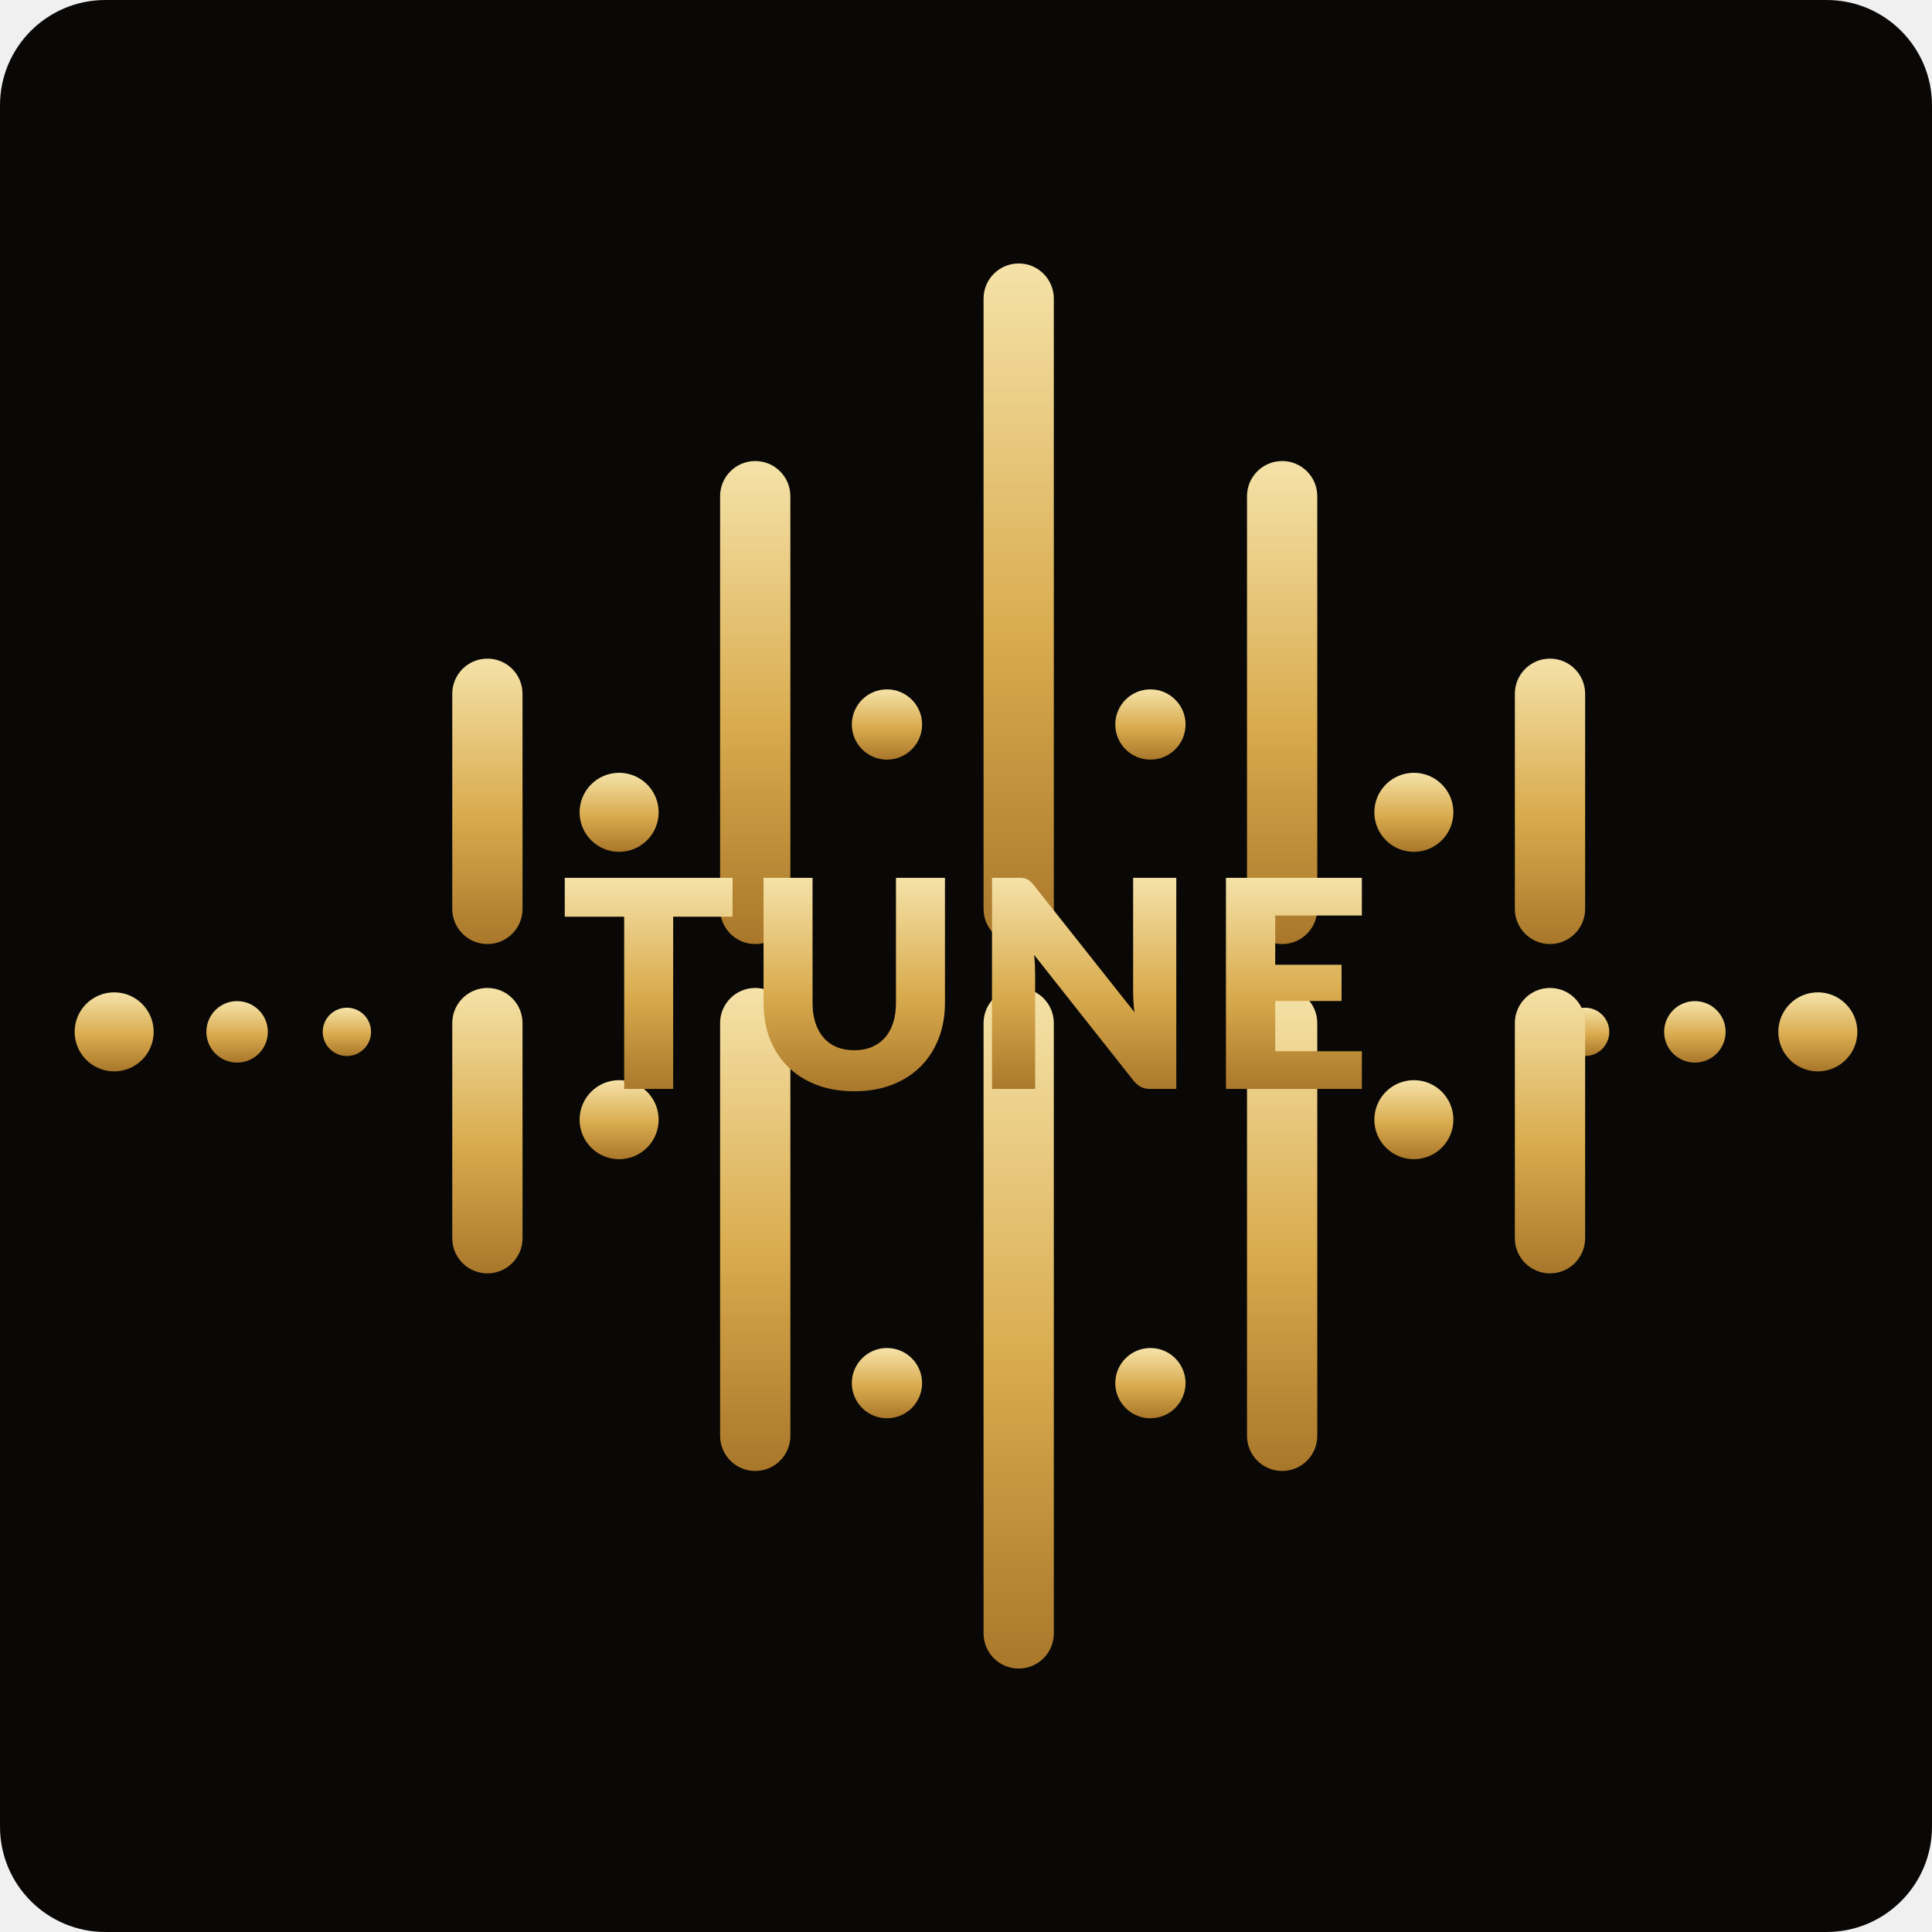
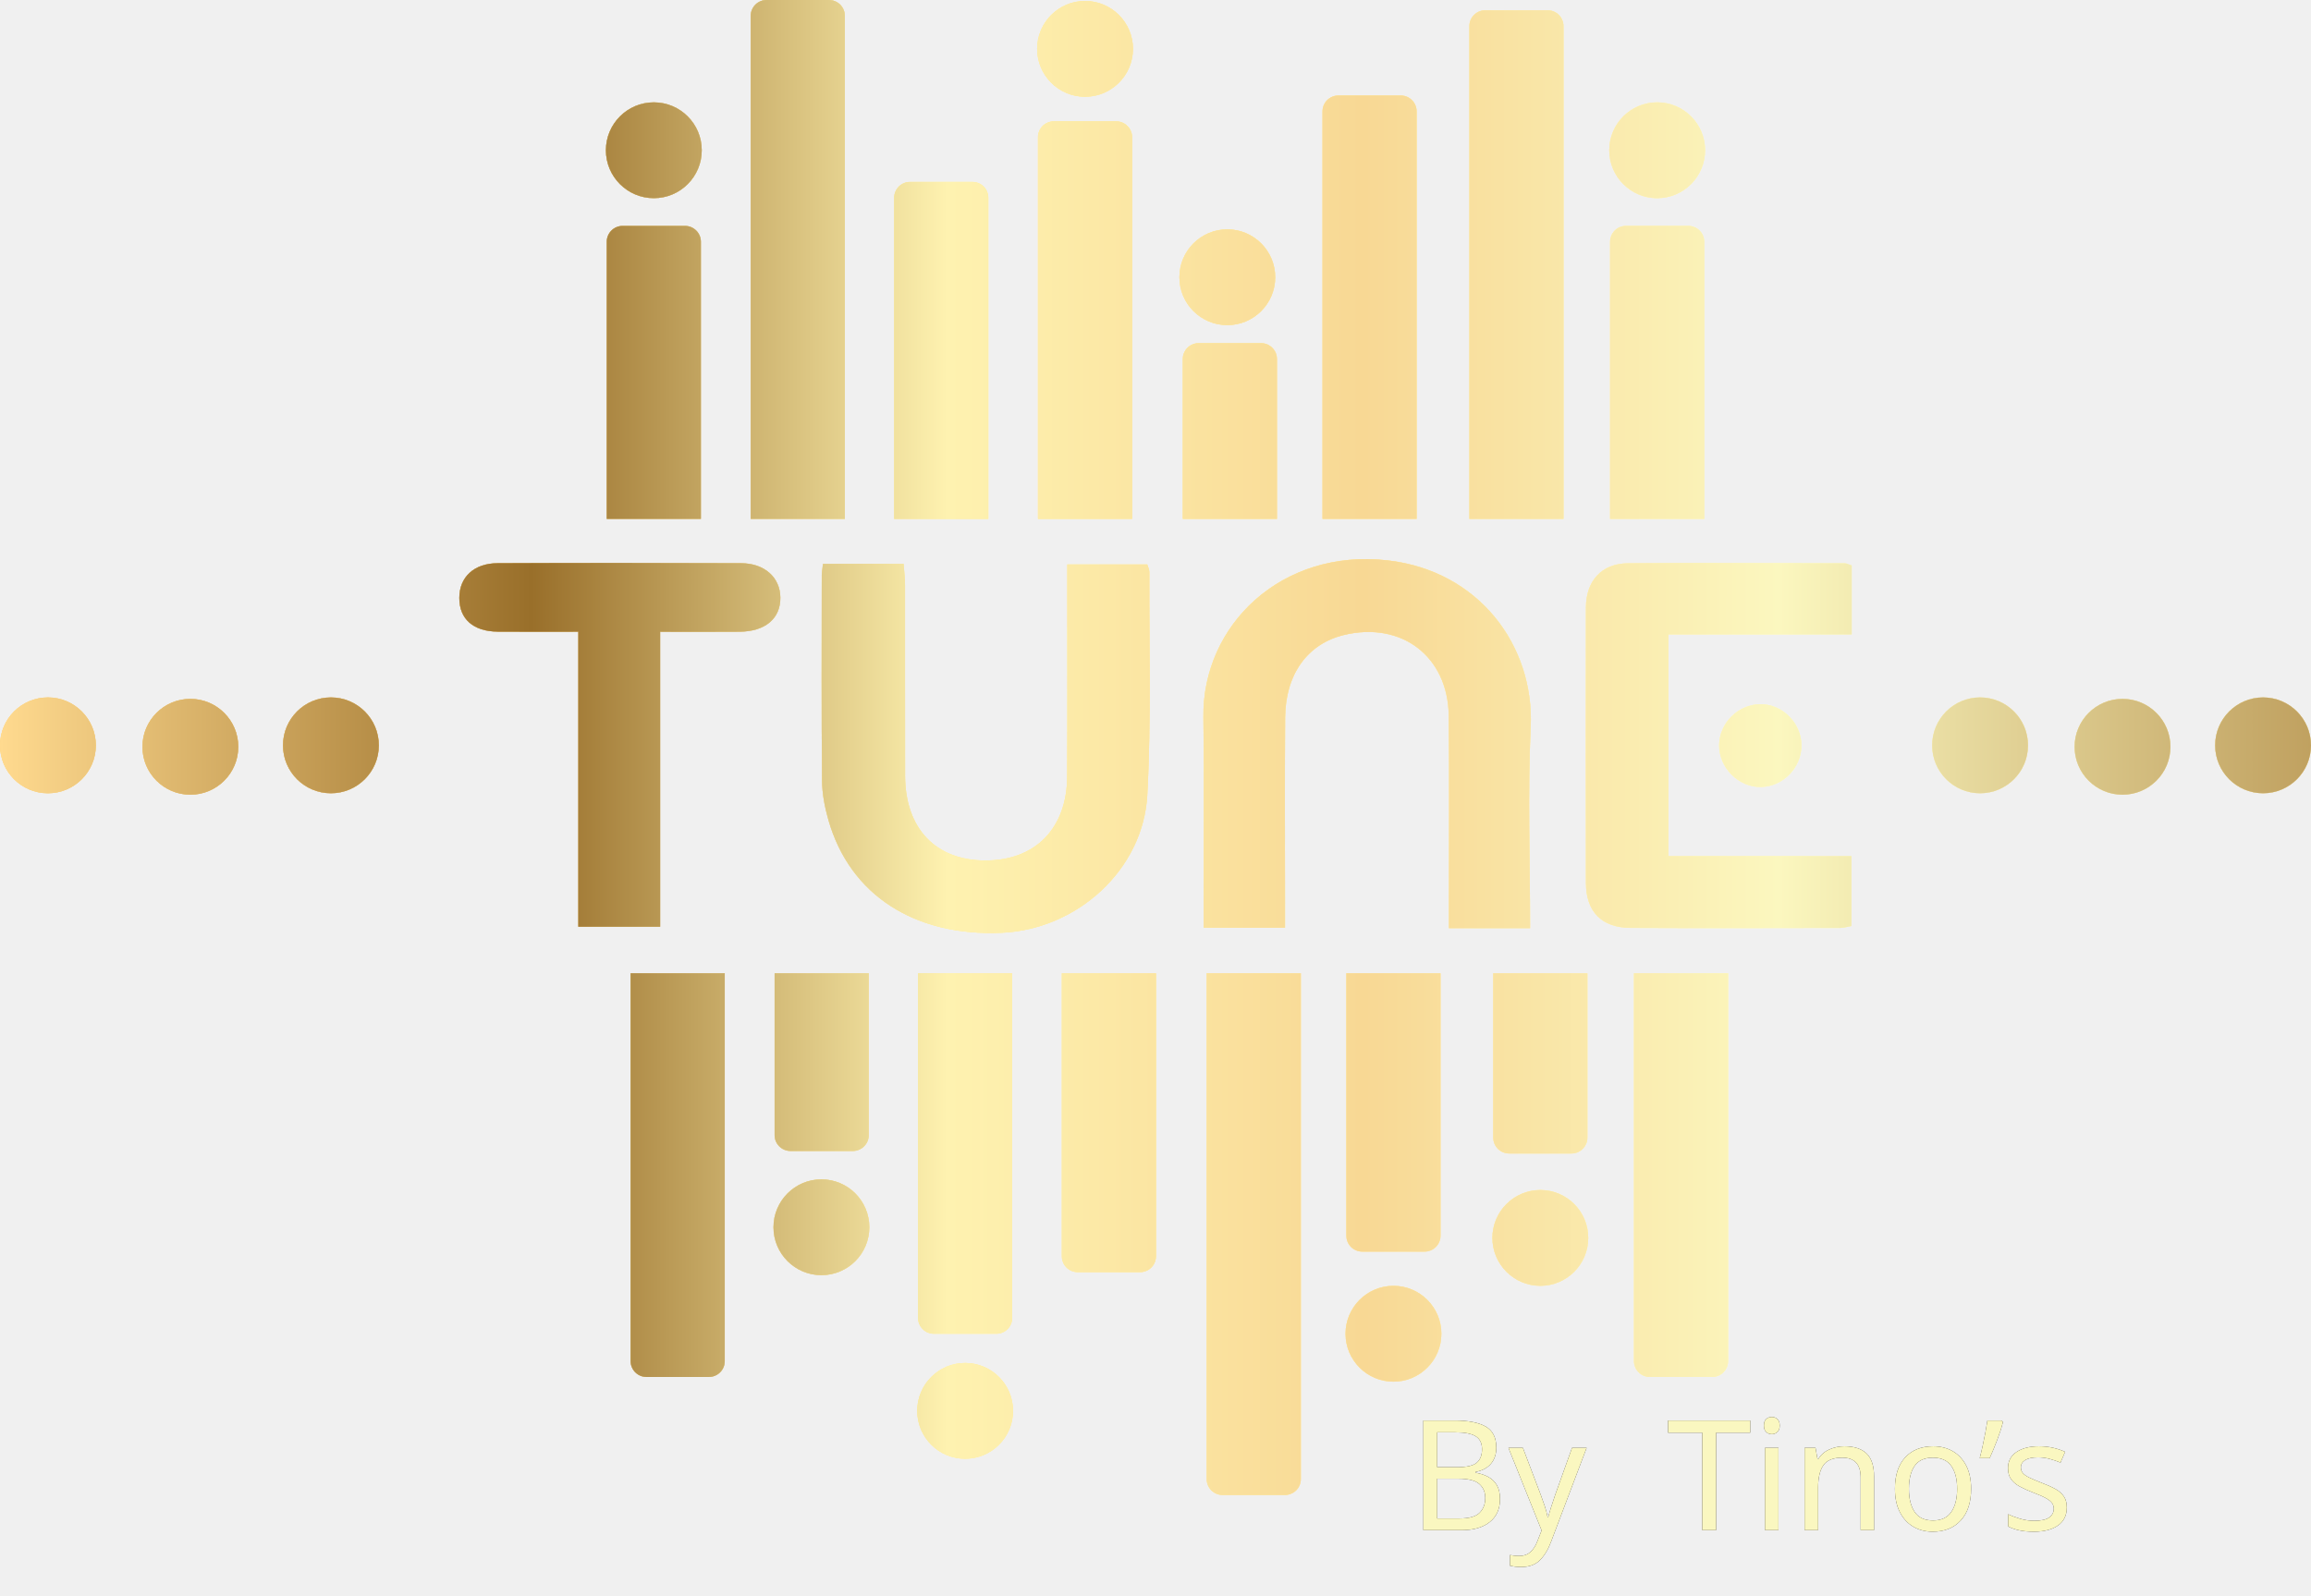
- <svg xmlns="http://www.w3.org/2000/svg" viewBox="0 0 440 440">
+ <svg xmlns="http://www.w3.org/2000/svg" id="Layer_1" data-name="Layer 1" viewBox="0 0 1704.57 1177.42">
  <defs>
-     <linearGradient id="gold" x1="0" y1="0" x2="0" y2="1">
-       <stop offset="0%" stop-color="#f5e2a8" />
-       <stop offset="55%" stop-color="#d9ab4e" />
-       <stop offset="100%" stop-color="#a9772a" />
+     <style>
+       .cls-1 {
+         fill: url(#linear-gradient);
+       }
+ 
+       .cls-1, .cls-2, .cls-3 {
+         stroke-width: 0px;
+       }
+ 
+       .cls-4 {
+         fill: #faf7c0;
+       }
+ 
+       .cls-4, .cls-5 {
+         font-family: PhotographSignature, 'Photograph Signature';
+         font-size: 113.3px;
+       }
+ 
+       .cls-5 {
+         fill: #231f20;
+       }
+ 
+       .cls-2 {
+         fill: #fff;
+       }
+ 
+       .cls-3 {
+         fill: url(#linear-gradient-2);
+       }
+     </style>
+     <linearGradient id="linear-gradient" x1="0" y1="551.49" x2="1704.57" y2="551.49" gradientUnits="userSpaceOnUse">
+       <stop offset="0" stop-color="#fdecab" />
+       <stop offset="0" stop-color="#ffda8f" />
+       <stop offset=".23" stop-color="#996f2a" />
+       <stop offset=".41" stop-color="#fef2b0" />
+       <stop offset=".59" stop-color="#f8d894" />
+       <stop offset=".77" stop-color="#fbf7bf" />
+       <stop offset="1" stop-color="#c0a160" />
+     </linearGradient>
+     <linearGradient id="linear-gradient-2" x1="0" y1="551.49" x2="1704.57" y2="551.49" gradientUnits="userSpaceOnUse">
+       <stop offset="0" stop-color="#fcf7bd" />
+       <stop offset="0" stop-color="#fad483" />
+       <stop offset=".23" stop-color="#f0cc80" />
+       <stop offset=".41" stop-color="#fdeba7" />
+       <stop offset=".59" stop-color="#feeba6" />
+       <stop offset=".77" stop-color="#fcf8cb" />
+       <stop offset="1" stop-color="#fdecab" />
    </linearGradient>
  </defs>
-   <rect width="440" height="440" rx="24" fill="#0a0806" />
-   <circle cx="26" cy="235" r="9" fill="url(#gold)" />
-   <circle cx="54" cy="235" r="7" fill="url(#gold)" />
-   <circle cx="79" cy="235" r="5.5" fill="url(#gold)" />
-   <circle cx="414" cy="235" r="9" fill="url(#gold)" />
-   <circle cx="386" cy="235" r="7" fill="url(#gold)" />
-   <circle cx="361" cy="235" r="5.5" fill="url(#gold)" />
-   <rect x="103" y="150" width="16" height="65" rx="8" fill="url(#gold)" />
-   <circle cx="141" cy="185" r="9" fill="url(#gold)" />
-   <rect x="164" y="105" width="16" height="110" rx="8" fill="url(#gold)" />
-   <circle cx="202" cy="165" r="8" fill="url(#gold)" />
-   <rect x="224" y="60" width="16" height="155" rx="8" fill="url(#gold)" />
-   <circle cx="262" cy="165" r="8" fill="url(#gold)" />
-   <rect x="284" y="105" width="16" height="110" rx="8" fill="url(#gold)" />
-   <circle cx="322" cy="185" r="9" fill="url(#gold)" />
-   <rect x="345" y="150" width="16" height="65" rx="8" fill="url(#gold)" />
-   <rect x="103" y="225" width="16" height="65" rx="8" fill="url(#gold)" />
-   <circle cx="141" cy="255" r="9" fill="url(#gold)" />
-   <rect x="164" y="225" width="16" height="110" rx="8" fill="url(#gold)" />
-   <circle cx="202" cy="315" r="8" fill="url(#gold)" />
-   <rect x="224" y="225" width="16" height="155" rx="8" fill="url(#gold)" />
-   <circle cx="262" cy="315" r="8" fill="url(#gold)" />
-   <rect x="284" y="225" width="16" height="110" rx="8" fill="url(#gold)" />
-   <circle cx="322" cy="255" r="9" fill="url(#gold)" />
-   <rect x="345" y="225" width="16" height="65" rx="8" fill="url(#gold)" />
-   <text x="220" y="248" font-family="Lato, Arial, sans-serif" font-weight="900" font-size="66" letter-spacing="2" fill="url(#gold)" text-anchor="middle">TUNE</text>
+   <g>
+     <g>
+       <g>
+         <path class="cls-2" d="M534.59,718.05h-69.45s0,286.16,0,286.16c0,6.46,5.24,11.7,11.7,11.7h46.04c6.46,0,11.7-5.24,11.7-11.7v-286.16Z" />
+         <path class="cls-2" d="M640.79,718.05h-69.45s0,119.43,0,119.43c0,6.46,5.24,11.7,11.7,11.7h46.04c6.46,0,11.7-5.24,11.7-11.7v-119.43Z" />
+         <path class="cls-2" d="M746.6,718.05h-69.45s0,254.28,0,254.28c0,6.46,5.24,11.7,11.7,11.7h46.04c6.46,0,11.7-5.24,11.7-11.7v-254.28Z" />
+         <path class="cls-2" d="M852.66,718.05h-69.45s0,208.82,0,208.82c0,6.46,5.24,11.7,11.7,11.7h46.04c6.46,0,11.7-5.24,11.7-11.7v-208.82Z" />
+         <path class="cls-2" d="M959.49,718.05h-69.45s0,373.23,0,373.23c0,6.46,5.24,11.7,11.7,11.7h46.04c6.46,0,11.7-5.24,11.7-11.7v-373.23Z" />
+         <path class="cls-2" d="M1062.52,718.05h-69.45s0,193.67,0,193.67c0,6.46,5.24,11.7,11.7,11.7h46.04c6.46,0,11.7-5.24,11.7-11.7v-193.67Z" />
+         <path class="cls-2" d="M1170.86,718.05h-69.45s0,121.29,0,121.29c0,6.46,5.24,11.7,11.7,11.7h46.04c6.46,0,11.7-5.24,11.7-11.7v-121.29Z" />
+         <path class="cls-2" d="M1274.65,718.05h-69.45s0,286.16,0,286.16c0,6.46,5.24,11.7,11.7,11.7h46.04c6.46,0,11.7-5.24,11.7-11.7v-286.16Z" />
+         <circle class="cls-2" cx="605.87" cy="905.46" r="35.35" />
+         <circle class="cls-2" cx="711.87" cy="1040.92" r="35.35" />
+         <circle class="cls-2" cx="1027.8" cy="984.03" r="35.35" />
+         <circle class="cls-2" cx="1136.13" cy="913.32" r="35.35" />
+       </g>
+       <g>
+         <path class="cls-2" d="M516.98,382.84h-69.45s0-204.47,0-204.47c0-6.46,5.24-11.7,11.7-11.7h46.04c6.46,0,11.7,5.24,11.7,11.7v204.47Z" />
+         <path class="cls-2" d="M623.17,382.84h-69.45s0-371.14,0-371.14c0-6.46,5.24-11.7,11.7-11.7h46.04c6.46,0,11.7,5.24,11.7,11.7v371.14Z" />
+         <path class="cls-2" d="M728.98,382.84h-69.45s0-236.92,0-236.92c0-6.46,5.24-11.7,11.7-11.7h46.04c6.46,0,11.7,5.24,11.7,11.7v236.92Z" />
+         <path class="cls-2" d="M835.05,382.84h-69.45s0-281.62,0-281.62c0-6.46,5.24-11.7,11.7-11.7h46.04c6.46,0,11.7,5.24,11.7,11.7v281.62Z" />
+         <path class="cls-2" d="M941.87,382.84h-69.45s0-117.97,0-117.97c0-6.46,5.24-11.7,11.7-11.7h46.04c6.46,0,11.7,5.24,11.7,11.7v117.97Z" />
+         <path class="cls-2" d="M1044.91,382.84h-69.45s0-300.68,0-300.68c0-6.46,5.24-11.7,11.7-11.7h46.04c6.46,0,11.7,5.24,11.7,11.7v300.68Z" />
+         <path class="cls-2" d="M1153.24,382.84h-69.45s0-363.57,0-363.57c0-6.46,5.24-11.7,11.7-11.7h46.04c6.46,0,11.7,5.24,11.7,11.7v363.57Z" />
+         <path class="cls-2" d="M1257.04,382.84h-69.45s0-204.47,0-204.47c0-6.46,5.24-11.7,11.7-11.7h46.04c6.46,0,11.7,5.24,11.7,11.7v204.47Z" />
+         <circle class="cls-2" cx="482.26" cy="110.86" r="35.35" />
+         <circle class="cls-2" cx="800.33" cy="36.05" r="35.35" />
+         <circle class="cls-2" cx="905.25" cy="204.55" r="35.35" />
+         <circle class="cls-2" cx="1222.31" cy="110.86" r="35.35" />
+       </g>
+       <g>
+         <path class="cls-2" d="M607.03,416h59.43c.38,5.21,1.08,10.36,1.09,15.5.07,46.96-.08,93.92.04,140.88.11,38.95,22.61,62.5,59.32,62.48,36.78-.02,60.04-23.73,60.24-62.04.25-46.47.08-92.93.09-139.4,0-5.32,0-10.63,0-16.98h58.95c.55,1.86,1.57,3.71,1.57,5.56-.25,54.85,1.44,109.81-1.52,164.52-2.98,55.25-51.85,99.25-107.41,101.68-64.31,2.82-112.03-28.02-127.77-83.11-2.69-9.4-4.64-19.37-4.73-29.1-.47-50.42-.24-100.84-.21-151.26,0-2.39.48-4.78.9-8.73Z" />
+         <path class="cls-2" d="M1128.58,684.8h-59.87c0-5.3,0-10.5,0-15.7,0-46.96.38-93.92-.13-140.87-.47-43.76-34.6-69.87-77.05-59.79-26.97,6.41-43.4,28.88-43.63,61.08-.32,45.97-.08,91.94-.08,137.9v17.04h-60.06c0-5.39,0-10.64,0-15.9,0-46.46.52-92.93-.15-139.38-.98-67.77,57.5-124.67,135.92-115.75,67.35,7.66,108.28,63.02,105.51,122.91-2.26,48.8-.46,97.78-.46,148.45Z" />
+         <path class="cls-2" d="M1230.6,468.03v163.62h134.95v51.58c-2.91.5-5.72,1.4-8.53,1.4-51.43.08-102.86.24-154.28-.03-21.43-.11-32.92-11.95-32.96-33.23-.1-67.77-.12-135.53,0-203.3.04-19.41,11.57-32.3,30.74-32.47,53.4-.47,106.81-.09,160.21.02,1.37,0,2.73.83,5.06,1.59v50.82h-135.19Z" />
+         <path class="cls-2" d="M486.92,466.12v217.6h-60.36v-217.65c-21.11,0-40.24.13-59.36-.04-18.18-.16-28.43-9.3-28.42-24.91,0-15.23,10.71-25.52,28.29-25.6,59.83-.27,119.67-.24,179.5,0,17.44.07,28.83,10.53,29.02,25.26.2,15.49-11.04,25.12-29.98,25.29-18.72.17-37.44.04-58.7.04Z" />
+         <path class="cls-2" d="M1298.53,519.56c16.18-.07,30.1,13.88,30.19,30.25.1,16.46-13.39,30.44-29.72,30.82-16.62.38-31.24-14.28-30.99-31.07.25-16.27,14.15-29.93,30.51-30Z" />
+       </g>
+       <g>
+         <circle class="cls-2" cx="1460.49" cy="549.91" r="35.35" />
+         <circle class="cls-2" cx="1565.55" cy="550.98" r="35.35" />
+         <circle class="cls-2" cx="1669.21" cy="549.91" r="35.35" />
+       </g>
+       <g>
+         <circle class="cls-2" cx="35.35" cy="549.91" r="35.35" />
+         <circle class="cls-2" cx="140.41" cy="550.98" r="35.35" />
+         <circle class="cls-2" cx="244.08" cy="549.91" r="35.35" />
+       </g>
+     </g>
+     <g>
+       <g>
+         <path class="cls-1" d="M534.59,718.05h-69.45s0,286.16,0,286.16c0,6.46,5.24,11.7,11.7,11.7h46.04c6.46,0,11.7-5.24,11.7-11.7v-286.16Z" />
+         <path class="cls-1" d="M640.79,718.05h-69.45s0,119.43,0,119.43c0,6.46,5.24,11.7,11.7,11.7h46.04c6.46,0,11.7-5.24,11.7-11.7v-119.43Z" />
+         <path class="cls-1" d="M746.6,718.05h-69.45s0,254.28,0,254.28c0,6.46,5.24,11.7,11.7,11.7h46.04c6.46,0,11.7-5.24,11.7-11.7v-254.28Z" />
+         <path class="cls-1" d="M852.66,718.05h-69.45s0,208.82,0,208.82c0,6.46,5.24,11.7,11.7,11.7h46.04c6.46,0,11.7-5.24,11.7-11.7v-208.82Z" />
+         <path class="cls-1" d="M959.49,718.05h-69.45s0,373.23,0,373.23c0,6.46,5.24,11.7,11.7,11.7h46.04c6.46,0,11.7-5.24,11.7-11.7v-373.23Z" />
+         <path class="cls-1" d="M1062.52,718.05h-69.45s0,193.67,0,193.67c0,6.46,5.24,11.7,11.7,11.7h46.04c6.46,0,11.7-5.24,11.7-11.7v-193.67Z" />
+         <path class="cls-1" d="M1170.86,718.05h-69.45s0,121.29,0,121.29c0,6.46,5.24,11.7,11.7,11.7h46.04c6.46,0,11.7-5.24,11.7-11.7v-121.29Z" />
+         <path class="cls-1" d="M1274.65,718.05h-69.45s0,286.16,0,286.16c0,6.46,5.24,11.7,11.7,11.7h46.04c6.46,0,11.7-5.24,11.7-11.7v-286.16Z" />
+         <circle class="cls-1" cx="605.87" cy="905.46" r="35.35" />
+         <circle class="cls-1" cx="711.87" cy="1040.92" r="35.35" />
+         <circle class="cls-1" cx="1027.8" cy="984.03" r="35.35" />
+         <circle class="cls-1" cx="1136.13" cy="913.32" r="35.35" />
+       </g>
+       <g>
+         <path class="cls-1" d="M516.98,382.84h-69.45s0-204.47,0-204.47c0-6.46,5.24-11.7,11.7-11.7h46.04c6.46,0,11.7,5.24,11.7,11.7v204.47Z" />
+         <path class="cls-1" d="M623.17,382.84h-69.45s0-371.14,0-371.14c0-6.46,5.24-11.7,11.7-11.7h46.04c6.46,0,11.7,5.24,11.7,11.7v371.14Z" />
+         <path class="cls-1" d="M728.98,382.84h-69.45s0-236.92,0-236.92c0-6.46,5.24-11.7,11.7-11.7h46.04c6.46,0,11.7,5.24,11.7,11.7v236.92Z" />
+         <path class="cls-1" d="M835.05,382.84h-69.45s0-281.62,0-281.62c0-6.46,5.24-11.7,11.7-11.7h46.04c6.46,0,11.7,5.24,11.7,11.7v281.62Z" />
+         <path class="cls-1" d="M941.87,382.84h-69.45s0-117.97,0-117.97c0-6.46,5.24-11.7,11.7-11.7h46.04c6.46,0,11.7,5.24,11.7,11.7v117.97Z" />
+         <path class="cls-1" d="M1044.91,382.84h-69.45s0-300.68,0-300.68c0-6.46,5.24-11.7,11.7-11.7h46.04c6.46,0,11.7,5.24,11.7,11.7v300.68Z" />
+         <path class="cls-1" d="M1153.24,382.84h-69.45s0-363.57,0-363.57c0-6.46,5.24-11.7,11.7-11.7h46.04c6.46,0,11.7,5.24,11.7,11.7v363.57Z" />
+         <path class="cls-1" d="M1257.04,382.84h-69.45s0-204.47,0-204.47c0-6.46,5.24-11.7,11.7-11.7h46.04c6.46,0,11.7,5.24,11.7,11.7v204.47Z" />
+         <circle class="cls-1" cx="482.26" cy="110.86" r="35.35" />
+         <circle class="cls-1" cx="800.33" cy="36.05" r="35.35" />
+         <circle class="cls-1" cx="905.25" cy="204.55" r="35.35" />
+         <circle class="cls-1" cx="1222.31" cy="110.86" r="35.35" />
+       </g>
+       <g>
+         <path class="cls-1" d="M607.03,416h59.43c.38,5.21,1.08,10.36,1.09,15.5.07,46.96-.08,93.92.04,140.88.11,38.95,22.61,62.5,59.32,62.48,36.78-.02,60.04-23.73,60.24-62.04.25-46.47.08-92.93.09-139.4,0-5.32,0-10.63,0-16.98h58.95c.55,1.86,1.57,3.71,1.57,5.56-.25,54.85,1.44,109.81-1.52,164.52-2.98,55.25-51.85,99.25-107.41,101.68-64.31,2.82-112.03-28.02-127.77-83.11-2.69-9.4-4.64-19.37-4.73-29.1-.47-50.42-.24-100.84-.21-151.26,0-2.39.48-4.78.9-8.73Z" />
+         <path class="cls-1" d="M1128.58,684.8h-59.87c0-5.3,0-10.5,0-15.7,0-46.96.38-93.92-.13-140.87-.47-43.76-34.6-69.87-77.05-59.79-26.97,6.41-43.4,28.88-43.63,61.08-.32,45.97-.08,91.94-.08,137.9v17.04h-60.06c0-5.39,0-10.64,0-15.9,0-46.46.52-92.93-.15-139.38-.98-67.77,57.5-124.67,135.92-115.75,67.35,7.66,108.28,63.02,105.51,122.91-2.26,48.8-.46,97.78-.46,148.45Z" />
+         <path class="cls-1" d="M1230.6,468.03v163.62h134.95v51.58c-2.91.5-5.72,1.4-8.53,1.4-51.43.08-102.86.24-154.28-.03-21.43-.11-32.92-11.95-32.96-33.23-.1-67.77-.12-135.53,0-203.3.04-19.41,11.57-32.3,30.74-32.47,53.4-.47,106.81-.09,160.21.02,1.37,0,2.73.83,5.06,1.59v50.82h-135.19Z" />
+         <path class="cls-1" d="M486.92,466.12v217.6h-60.36v-217.65c-21.11,0-40.24.13-59.36-.04-18.18-.16-28.43-9.3-28.42-24.91,0-15.23,10.71-25.52,28.29-25.6,59.83-.27,119.67-.24,179.5,0,17.44.07,28.83,10.53,29.02,25.26.2,15.49-11.04,25.12-29.98,25.29-18.72.17-37.44.04-58.7.04Z" />
+         <path class="cls-1" d="M1298.53,519.56c16.18-.07,30.1,13.88,30.19,30.25.1,16.46-13.39,30.44-29.72,30.82-16.62.38-31.24-14.28-30.99-31.07.25-16.27,14.15-29.93,30.51-30Z" />
+       </g>
+       <g>
+         <circle class="cls-1" cx="1460.49" cy="549.91" r="35.35" />
+         <circle class="cls-1" cx="1565.55" cy="550.98" r="35.35" />
+         <circle class="cls-1" cx="1669.21" cy="549.91" r="35.35" />
+       </g>
+       <g>
+         <circle class="cls-1" cx="35.35" cy="549.91" r="35.35" />
+         <circle class="cls-1" cx="140.41" cy="550.98" r="35.35" />
+         <circle class="cls-1" cx="244.08" cy="549.91" r="35.35" />
+       </g>
+     </g>
+     <g>
+       <g>
+         <path class="cls-3" d="M534.59,718.05h-69.45s0,286.16,0,286.16c0,6.46,5.24,11.7,11.7,11.7h46.04c6.46,0,11.7-5.24,11.7-11.7v-286.16Z" />
+         <path class="cls-3" d="M640.79,718.05h-69.45s0,119.43,0,119.43c0,6.46,5.24,11.7,11.7,11.7h46.04c6.46,0,11.7-5.24,11.7-11.7v-119.43Z" />
+         <path class="cls-3" d="M746.6,718.05h-69.45s0,254.28,0,254.28c0,6.46,5.24,11.7,11.7,11.7h46.04c6.46,0,11.7-5.24,11.7-11.7v-254.28Z" />
+         <path class="cls-3" d="M852.66,718.05h-69.45s0,208.82,0,208.82c0,6.46,5.24,11.7,11.7,11.7h46.04c6.46,0,11.7-5.24,11.7-11.7v-208.82Z" />
+         <path class="cls-3" d="M959.49,718.05h-69.45s0,373.23,0,373.23c0,6.46,5.24,11.7,11.7,11.7h46.04c6.46,0,11.7-5.24,11.7-11.7v-373.23Z" />
+         <path class="cls-3" d="M1062.52,718.05h-69.45s0,193.67,0,193.67c0,6.46,5.24,11.7,11.7,11.7h46.04c6.46,0,11.7-5.24,11.7-11.7v-193.67Z" />
+         <path class="cls-3" d="M1170.86,718.05h-69.45s0,121.29,0,121.29c0,6.46,5.24,11.7,11.7,11.7h46.04c6.46,0,11.7-5.24,11.7-11.7v-121.29Z" />
+         <path class="cls-3" d="M1274.65,718.05h-69.45s0,286.16,0,286.16c0,6.46,5.24,11.7,11.7,11.7h46.04c6.46,0,11.7-5.24,11.7-11.7v-286.16Z" />
+         <circle class="cls-3" cx="605.87" cy="905.46" r="35.35" />
+         <circle class="cls-3" cx="711.87" cy="1040.92" r="35.35" />
+         <circle class="cls-3" cx="1027.8" cy="984.03" r="35.35" />
+         <circle class="cls-3" cx="1136.13" cy="913.32" r="35.35" />
+       </g>
+       <g>
+         <path class="cls-3" d="M516.98,382.84h-69.45s0-204.47,0-204.47c0-6.46,5.24-11.7,11.7-11.7h46.04c6.46,0,11.7,5.24,11.7,11.7v204.47Z" />
+         <path class="cls-3" d="M623.17,382.84h-69.45s0-371.14,0-371.14c0-6.46,5.24-11.7,11.7-11.7h46.04c6.46,0,11.7,5.24,11.7,11.7v371.14Z" />
+         <path class="cls-3" d="M728.98,382.84h-69.45s0-236.92,0-236.92c0-6.46,5.24-11.7,11.7-11.7h46.04c6.46,0,11.7,5.24,11.7,11.7v236.92Z" />
+         <path class="cls-3" d="M835.05,382.84h-69.45s0-281.62,0-281.62c0-6.46,5.24-11.7,11.7-11.7h46.04c6.46,0,11.7,5.24,11.7,11.7v281.62Z" />
+         <path class="cls-3" d="M941.87,382.84h-69.45s0-117.97,0-117.97c0-6.46,5.24-11.7,11.7-11.7h46.04c6.46,0,11.7,5.24,11.7,11.7v117.97Z" />
+         <path class="cls-3" d="M1044.91,382.84h-69.45s0-300.68,0-300.68c0-6.46,5.24-11.7,11.7-11.7h46.04c6.46,0,11.7,5.24,11.7,11.7v300.68Z" />
+         <path class="cls-3" d="M1153.24,382.84h-69.45s0-363.57,0-363.57c0-6.46,5.24-11.7,11.7-11.7h46.04c6.46,0,11.7,5.24,11.7,11.7v363.57Z" />
+         <path class="cls-3" d="M1257.04,382.84h-69.45s0-204.47,0-204.47c0-6.46,5.24-11.7,11.7-11.7h46.04c6.46,0,11.7,5.24,11.7,11.7v204.47Z" />
+         <circle class="cls-3" cx="482.26" cy="110.86" r="35.35" />
+         <circle class="cls-3" cx="800.33" cy="36.05" r="35.35" />
+         <circle class="cls-3" cx="905.25" cy="204.55" r="35.35" />
+         <circle class="cls-3" cx="1222.31" cy="110.86" r="35.35" />
+       </g>
+       <g>
+         <path class="cls-3" d="M607.03,416h59.43c.38,5.21,1.08,10.36,1.09,15.5.07,46.96-.08,93.92.04,140.88.11,38.95,22.61,62.5,59.32,62.48,36.78-.02,60.04-23.73,60.24-62.04.25-46.47.08-92.93.09-139.4,0-5.32,0-10.63,0-16.98h58.95c.55,1.86,1.57,3.71,1.57,5.56-.25,54.85,1.44,109.81-1.52,164.52-2.98,55.25-51.85,99.25-107.41,101.68-64.31,2.82-112.03-28.02-127.77-83.11-2.69-9.4-4.64-19.37-4.73-29.1-.47-50.42-.24-100.84-.21-151.26,0-2.39.48-4.78.9-8.73Z" />
+         <path class="cls-3" d="M1128.58,684.8h-59.87c0-5.3,0-10.5,0-15.7,0-46.96.38-93.92-.13-140.87-.47-43.76-34.6-69.87-77.05-59.79-26.97,6.41-43.4,28.88-43.63,61.08-.32,45.97-.08,91.94-.08,137.9v17.04h-60.06c0-5.39,0-10.64,0-15.9,0-46.46.52-92.93-.15-139.38-.98-67.77,57.5-124.67,135.92-115.75,67.35,7.66,108.28,63.02,105.51,122.91-2.26,48.8-.46,97.78-.46,148.45Z" />
+         <path class="cls-3" d="M1230.6,468.03v163.62h134.95v51.58c-2.91.5-5.72,1.4-8.53,1.4-51.43.08-102.86.24-154.28-.03-21.43-.11-32.92-11.95-32.96-33.23-.1-67.77-.12-135.53,0-203.3.04-19.41,11.57-32.3,30.74-32.47,53.4-.47,106.81-.09,160.21.02,1.37,0,2.73.83,5.06,1.59v50.82h-135.19Z" />
+         <path class="cls-3" d="M486.92,466.12v217.6h-60.36v-217.65c-21.11,0-40.24.13-59.36-.04-18.18-.16-28.43-9.3-28.42-24.91,0-15.23,10.71-25.52,28.29-25.6,59.83-.27,119.67-.24,179.5,0,17.44.07,28.83,10.53,29.02,25.26.2,15.49-11.04,25.12-29.98,25.29-18.72.17-37.44.04-58.7.04Z" />
+         <path class="cls-3" d="M1298.53,519.56c16.18-.07,30.1,13.88,30.19,30.25.1,16.46-13.39,30.44-29.72,30.82-16.62.38-31.24-14.28-30.99-31.07.25-16.27,14.15-29.93,30.51-30Z" />
+       </g>
+       <g>
+         <circle class="cls-3" cx="1460.49" cy="549.91" r="35.35" />
+         <circle class="cls-3" cx="1565.55" cy="550.98" r="35.35" />
+         <circle class="cls-3" cx="1669.21" cy="549.91" r="35.35" />
+       </g>
+       <g>
+         <circle class="cls-3" cx="35.35" cy="549.91" r="35.35" />
+         <circle class="cls-3" cx="140.41" cy="550.98" r="35.35" />
+         <circle class="cls-3" cx="244.08" cy="549.91" r="35.35" />
+       </g>
+     </g>
+     <g>
+       <g>
+         <path class="cls-1" d="M534.59,718.05h-69.45s0,286.16,0,286.16c0,6.46,5.24,11.7,11.7,11.7h46.04c6.46,0,11.7-5.24,11.7-11.7v-286.16Z" />
+         <path class="cls-1" d="M640.79,718.05h-69.45s0,119.43,0,119.43c0,6.46,5.24,11.7,11.7,11.7h46.04c6.46,0,11.7-5.24,11.7-11.7v-119.43Z" />
+         <path class="cls-1" d="M746.6,718.05h-69.45s0,254.28,0,254.28c0,6.46,5.24,11.7,11.7,11.7h46.04c6.46,0,11.7-5.24,11.7-11.7v-254.28Z" />
+         <path class="cls-1" d="M852.66,718.05h-69.45s0,208.82,0,208.82c0,6.46,5.24,11.7,11.7,11.7h46.04c6.46,0,11.7-5.24,11.7-11.7v-208.82Z" />
+         <path class="cls-1" d="M959.49,718.05h-69.45s0,373.23,0,373.23c0,6.46,5.24,11.7,11.7,11.7h46.04c6.46,0,11.7-5.24,11.7-11.7v-373.23Z" />
+         <path class="cls-1" d="M1062.52,718.05h-69.45s0,193.67,0,193.67c0,6.46,5.24,11.7,11.7,11.7h46.04c6.46,0,11.7-5.24,11.7-11.7v-193.67Z" />
+         <path class="cls-1" d="M1170.86,718.05h-69.45s0,121.29,0,121.29c0,6.46,5.24,11.7,11.7,11.7h46.04c6.46,0,11.7-5.24,11.7-11.7v-121.29Z" />
+         <path class="cls-1" d="M1274.65,718.05h-69.45s0,286.16,0,286.16c0,6.46,5.24,11.7,11.7,11.7h46.04c6.46,0,11.7-5.24,11.7-11.7v-286.16Z" />
+         <circle class="cls-1" cx="605.87" cy="905.46" r="35.35" />
+         <circle class="cls-1" cx="711.87" cy="1040.92" r="35.35" />
+         <circle class="cls-1" cx="1027.8" cy="984.03" r="35.35" />
+         <circle class="cls-1" cx="1136.13" cy="913.32" r="35.35" />
+       </g>
+       <g>
+         <path class="cls-1" d="M516.98,382.84h-69.45s0-204.47,0-204.47c0-6.46,5.24-11.7,11.7-11.7h46.04c6.46,0,11.7,5.24,11.7,11.7v204.47Z" />
+         <path class="cls-1" d="M623.17,382.84h-69.45s0-371.14,0-371.14c0-6.46,5.24-11.7,11.7-11.7h46.04c6.46,0,11.7,5.24,11.7,11.7v371.14Z" />
+         <path class="cls-1" d="M728.98,382.84h-69.45s0-236.92,0-236.92c0-6.46,5.24-11.7,11.7-11.7h46.04c6.46,0,11.7,5.24,11.7,11.7v236.92Z" />
+         <path class="cls-1" d="M835.05,382.84h-69.45s0-281.62,0-281.62c0-6.46,5.24-11.7,11.7-11.7h46.04c6.46,0,11.7,5.24,11.7,11.7v281.62Z" />
+         <path class="cls-1" d="M941.87,382.84h-69.45s0-117.97,0-117.97c0-6.46,5.24-11.7,11.7-11.7h46.04c6.46,0,11.7,5.24,11.7,11.7v117.97Z" />
+         <path class="cls-1" d="M1044.91,382.84h-69.45s0-300.68,0-300.68c0-6.46,5.24-11.7,11.7-11.7h46.04c6.46,0,11.7,5.24,11.7,11.7v300.68Z" />
+         <path class="cls-1" d="M1153.24,382.84h-69.45s0-363.57,0-363.57c0-6.46,5.24-11.7,11.7-11.7h46.04c6.46,0,11.7,5.24,11.7,11.7v363.57Z" />
+         <path class="cls-1" d="M1257.04,382.84h-69.45s0-204.47,0-204.47c0-6.46,5.24-11.7,11.7-11.7h46.04c6.46,0,11.7,5.24,11.7,11.7v204.47Z" />
+         <circle class="cls-1" cx="482.26" cy="110.86" r="35.35" />
+         <circle class="cls-1" cx="800.33" cy="36.05" r="35.35" />
+         <circle class="cls-1" cx="905.25" cy="204.55" r="35.35" />
+         <circle class="cls-1" cx="1222.31" cy="110.86" r="35.35" />
+       </g>
+       <g>
+         <path class="cls-1" d="M607.03,416h59.43c.38,5.21,1.08,10.36,1.09,15.5.07,46.96-.08,93.92.04,140.88.11,38.95,22.61,62.5,59.32,62.48,36.78-.02,60.04-23.73,60.24-62.04.25-46.47.08-92.93.09-139.4,0-5.32,0-10.63,0-16.98h58.95c.55,1.86,1.57,3.71,1.57,5.56-.25,54.85,1.44,109.81-1.52,164.52-2.98,55.25-51.85,99.25-107.41,101.68-64.31,2.82-112.03-28.02-127.77-83.11-2.69-9.4-4.64-19.37-4.73-29.1-.47-50.42-.24-100.84-.21-151.26,0-2.39.48-4.78.9-8.73Z" />
+         <path class="cls-1" d="M1128.58,684.8h-59.87c0-5.3,0-10.5,0-15.7,0-46.96.38-93.92-.13-140.87-.47-43.76-34.6-69.87-77.05-59.79-26.97,6.41-43.4,28.88-43.63,61.08-.32,45.97-.08,91.94-.08,137.9v17.04h-60.06c0-5.39,0-10.64,0-15.9,0-46.46.52-92.93-.15-139.38-.98-67.77,57.5-124.67,135.92-115.75,67.35,7.66,108.28,63.02,105.51,122.91-2.26,48.8-.46,97.78-.46,148.45Z" />
+         <path class="cls-1" d="M1230.6,468.03v163.62h134.95v51.58c-2.91.5-5.72,1.4-8.53,1.4-51.43.08-102.86.24-154.28-.03-21.43-.11-32.92-11.95-32.96-33.23-.1-67.77-.12-135.53,0-203.3.04-19.41,11.57-32.3,30.74-32.47,53.4-.47,106.81-.09,160.21.02,1.37,0,2.73.83,5.06,1.59v50.82h-135.19Z" />
+         <path class="cls-1" d="M486.92,466.12v217.6h-60.36v-217.65c-21.11,0-40.24.13-59.36-.04-18.18-.16-28.43-9.3-28.42-24.91,0-15.23,10.71-25.52,28.29-25.6,59.83-.27,119.67-.24,179.5,0,17.44.07,28.83,10.53,29.02,25.26.2,15.49-11.04,25.12-29.98,25.29-18.72.17-37.44.04-58.7.04Z" />
+         <path class="cls-1" d="M1298.53,519.56c16.18-.07,30.1,13.88,30.19,30.25.1,16.46-13.39,30.44-29.72,30.82-16.62.38-31.24-14.28-30.99-31.07.25-16.27,14.15-29.93,30.51-30Z" />
+       </g>
+       <g>
+         <circle class="cls-1" cx="1460.49" cy="549.91" r="35.35" />
+         <circle class="cls-1" cx="1565.55" cy="550.98" r="35.35" />
+         <circle class="cls-1" cx="1669.21" cy="549.91" r="35.35" />
+       </g>
+       <g>
+         <circle class="cls-1" cx="35.35" cy="549.91" r="35.35" />
+         <circle class="cls-1" cx="140.41" cy="550.98" r="35.35" />
+         <circle class="cls-1" cx="244.08" cy="549.91" r="35.35" />
+       </g>
+     </g>
+   </g>
+   <g>
+     <text class="cls-5" transform="translate(1038.86 1128.93)">
+       <tspan x="0" y="0" xml:space="preserve">By  Tino’s</tspan>
+     </text>
+     <text class="cls-4" transform="translate(1038.86 1128.93)">
+       <tspan x="0" y="0" xml:space="preserve">By  Tino’s</tspan>
+     </text>
+   </g>
</svg>
